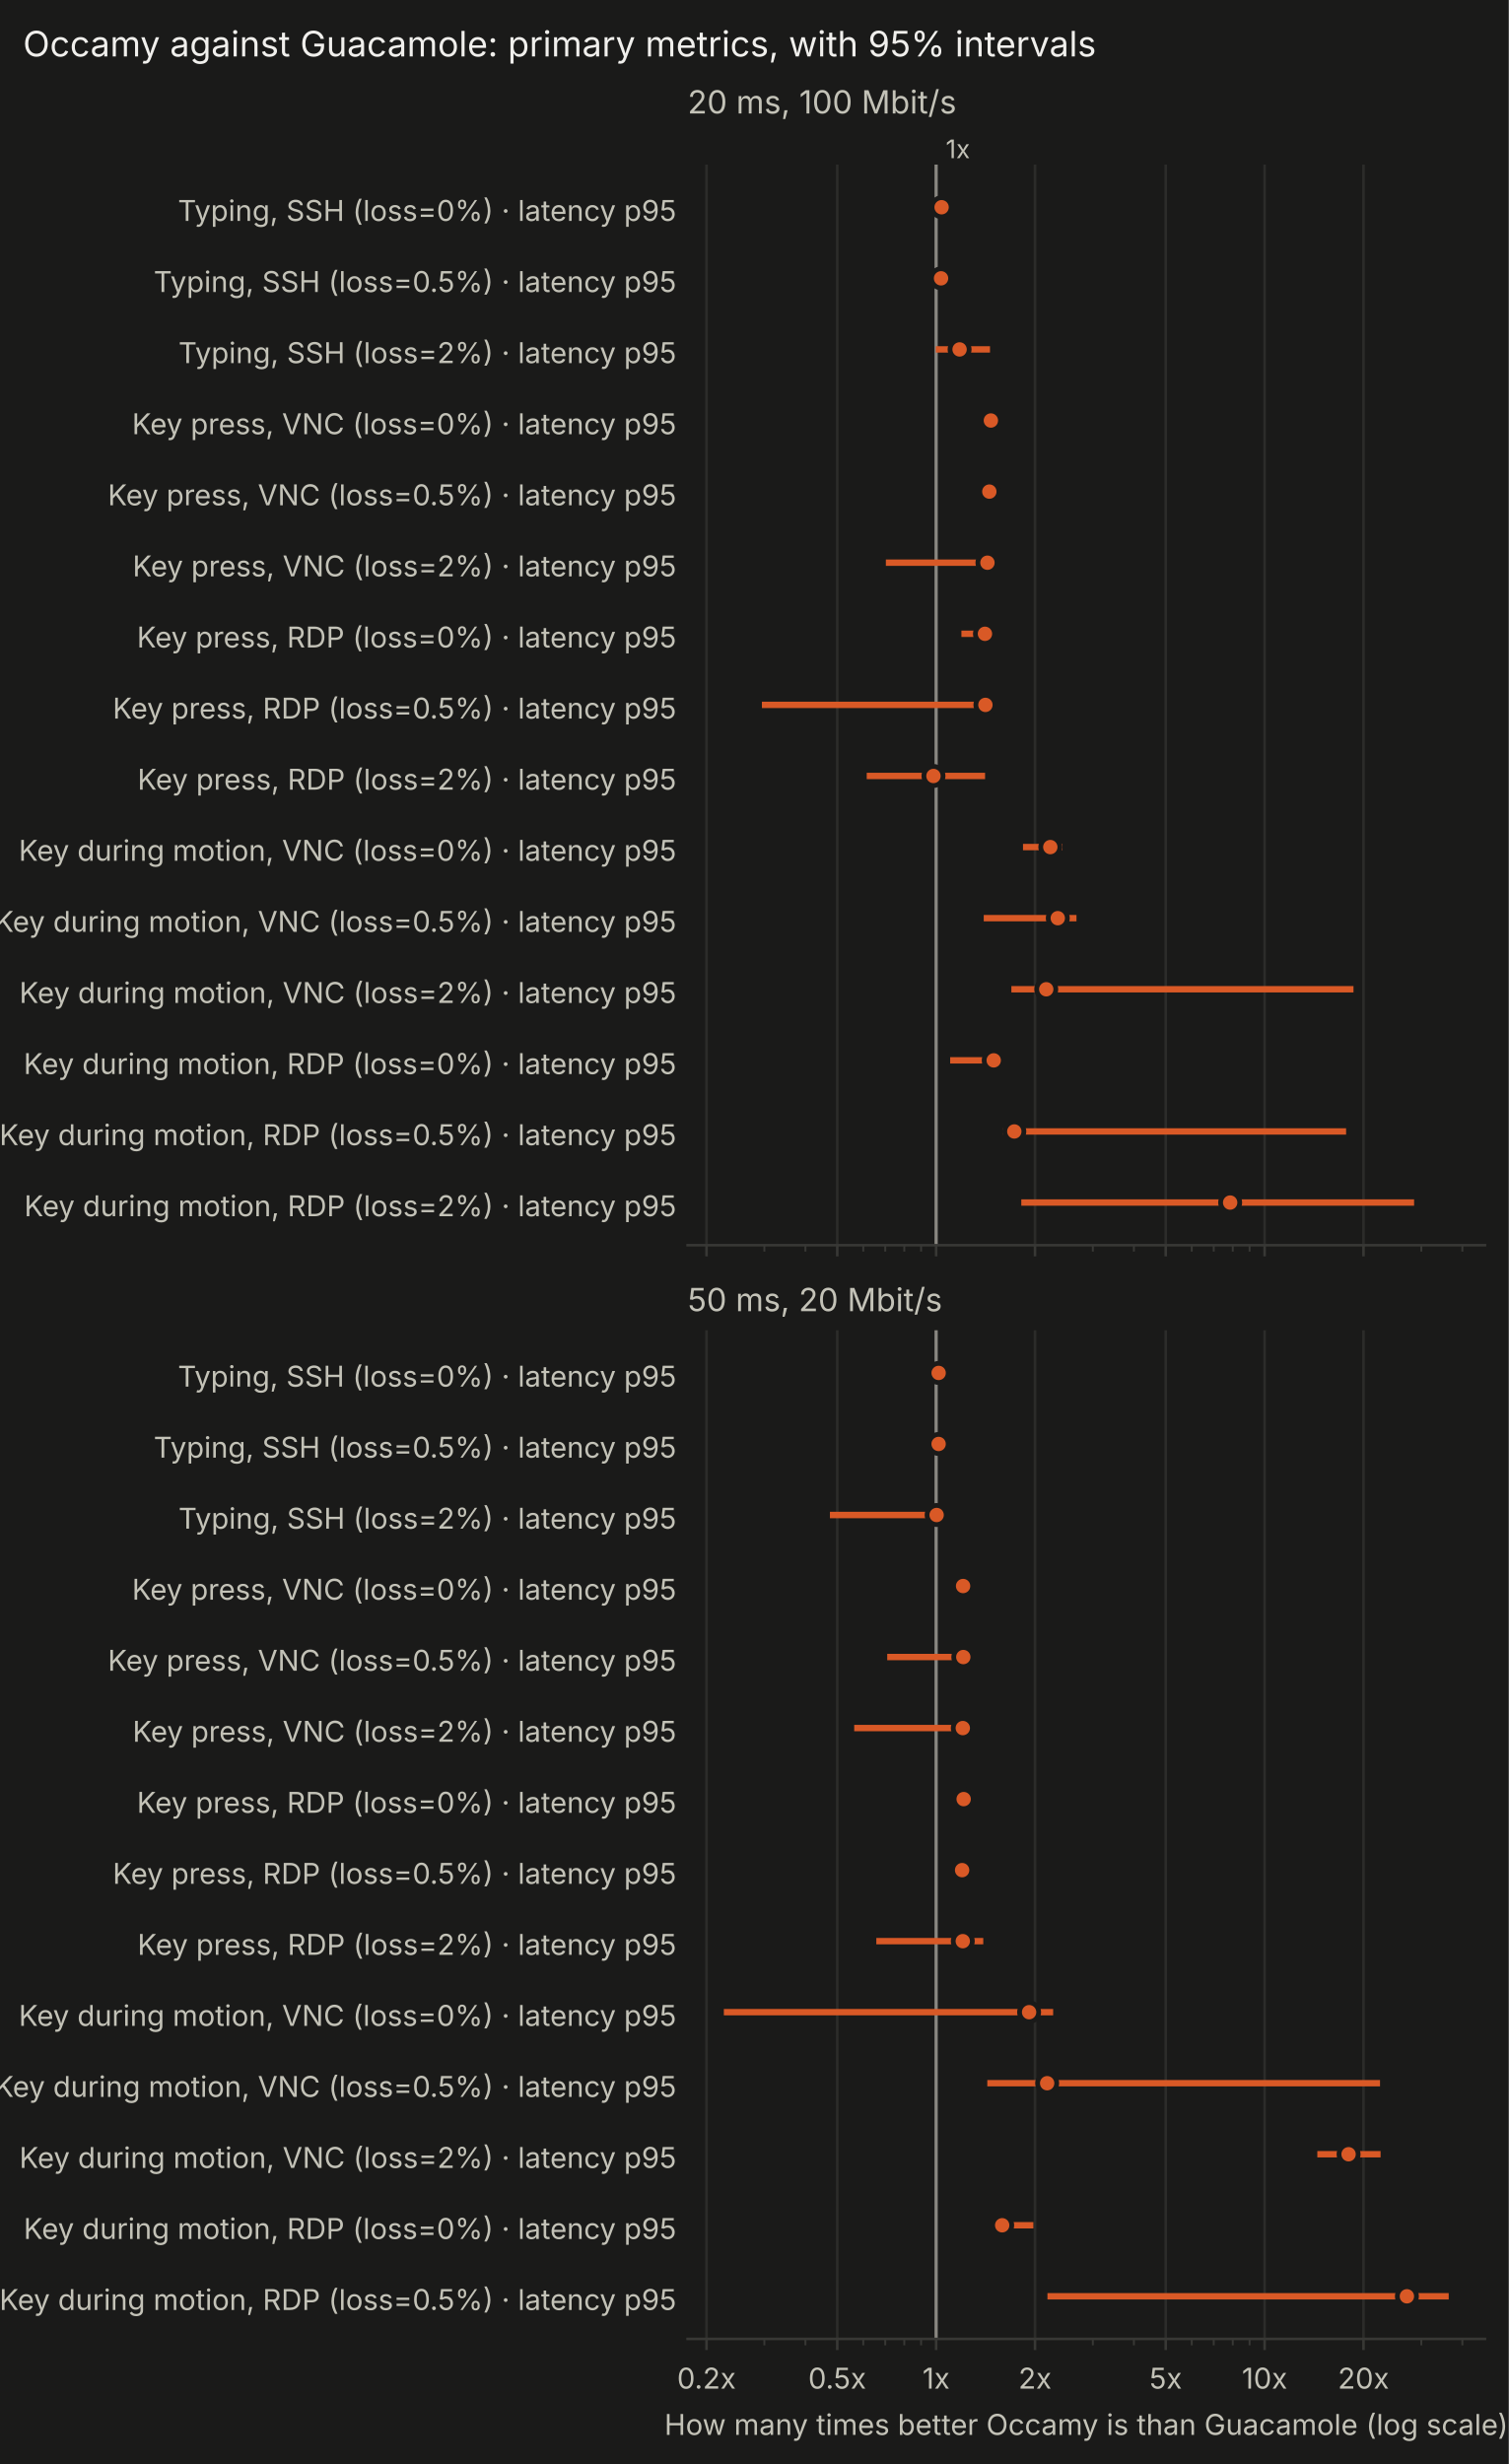
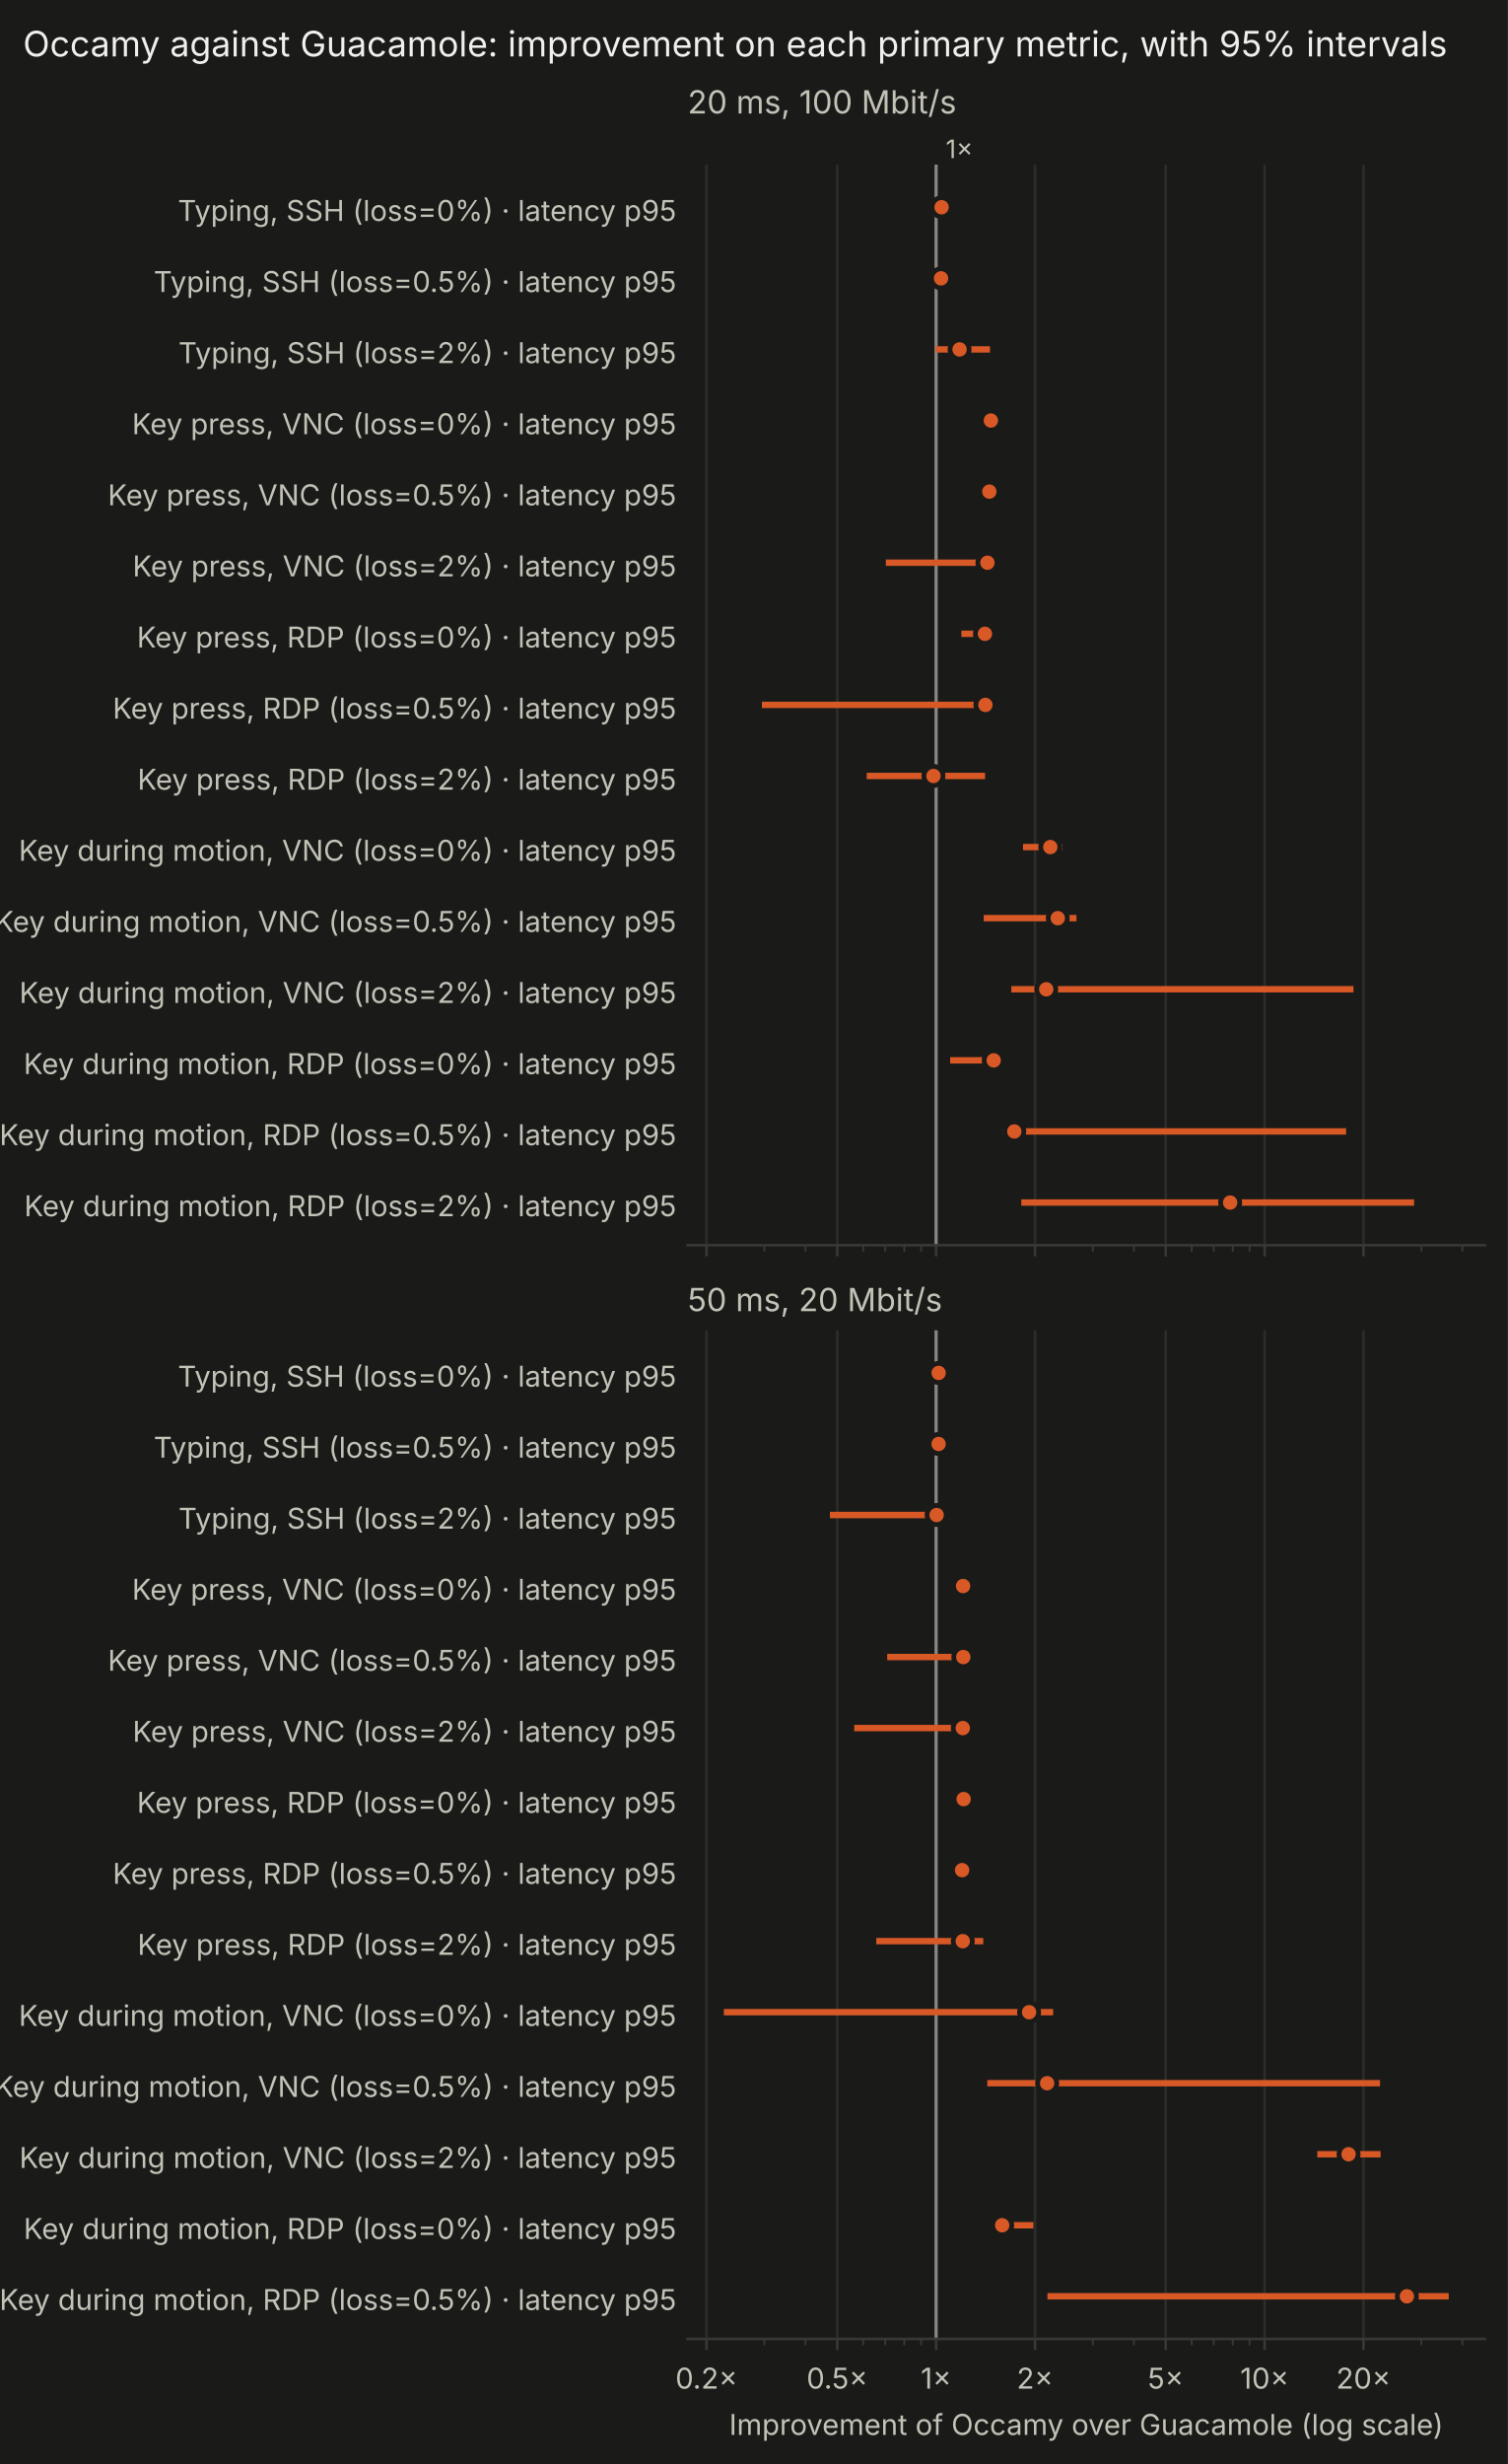
- <svg xmlns="http://www.w3.org/2000/svg" xmlns:xlink="http://www.w3.org/1999/xlink" width="472.468pt" height="771.6pt" viewBox="0 0 472.468 771.6" version="1.1">
+ <svg xmlns="http://www.w3.org/2000/svg" xmlns:xlink="http://www.w3.org/1999/xlink" width="472.2pt" height="771.6pt" viewBox="0 0 472.2 771.6" version="1.1">
  <defs>
    <style type="text/css">*{stroke-linejoin: round; stroke-linecap: butt}</style>
  </defs>
  <g id="figure_1">
    <g id="patch_1">
-       <path d="M 0 771.6  L 472.468 771.6  L 472.468 0  L 0 0  z " style="fill: #1a1a19" />
+       <path d="M 0 771.6  L 472.2 771.6  L 472.2 0  L 0 0  z " style="fill: #1a1a19" />
    </g>
    <g id="axes_1">
      <g id="patch_2">
        <path d="M 215.316 389.937  L 465 389.937  L 465 51.535  L 215.316 51.535  z " style="fill: #1a1a19" />
      </g>
      <g id="matplotlib.axis_1">
        <g id="xtick_1">
          <g id="line2d_1">
            <path d="M 221.243 389.937  L 221.243 51.535  " clip-path="url(#p86896c909a)" style="fill: none; stroke: #2c2c2a; stroke-width: 0.8; stroke-linecap: square" />
          </g>
          <g id="line2d_2">
            <defs>
              <path id="mf6e2705bc7" d="M 0 0  L 0 3.5  " style="stroke: #383835; stroke-width: 0.8" />
            </defs>
            <g>
              <use xlink:href="#mf6e2705bc7" x="221.243" y="389.937" style="fill: #383835; stroke: #383835; stroke-width: 0.8" />
            </g>
          </g>
        </g>
        <g id="xtick_2">
          <g id="line2d_3">
            <path d="M 262.175 389.937  L 262.175 51.535  " clip-path="url(#p86896c909a)" style="fill: none; stroke: #2c2c2a; stroke-width: 0.8; stroke-linecap: square" />
          </g>
          <g id="line2d_4">
            <g>
              <use xlink:href="#mf6e2705bc7" x="262.175" y="389.937" style="fill: #383835; stroke: #383835; stroke-width: 0.8" />
            </g>
          </g>
        </g>
        <g id="xtick_3">
          <g id="line2d_5">
            <path d="M 293.139 389.937  L 293.139 51.535  " clip-path="url(#p86896c909a)" style="fill: none; stroke: #2c2c2a; stroke-width: 0.8; stroke-linecap: square" />
          </g>
          <g id="line2d_6">
            <g>
              <use xlink:href="#mf6e2705bc7" x="293.139" y="389.937" style="fill: #383835; stroke: #383835; stroke-width: 0.8" />
            </g>
          </g>
        </g>
        <g id="xtick_4">
          <g id="line2d_7">
            <path d="M 324.103 389.937  L 324.103 51.535  " clip-path="url(#p86896c909a)" style="fill: none; stroke: #2c2c2a; stroke-width: 0.8; stroke-linecap: square" />
          </g>
          <g id="line2d_8">
            <g>
              <use xlink:href="#mf6e2705bc7" x="324.103" y="389.937" style="fill: #383835; stroke: #383835; stroke-width: 0.8" />
            </g>
          </g>
        </g>
        <g id="xtick_5">
          <g id="line2d_9">
            <path d="M 365.035 389.937  L 365.035 51.535  " clip-path="url(#p86896c909a)" style="fill: none; stroke: #2c2c2a; stroke-width: 0.8; stroke-linecap: square" />
          </g>
          <g id="line2d_10">
            <g>
              <use xlink:href="#mf6e2705bc7" x="365.035" y="389.937" style="fill: #383835; stroke: #383835; stroke-width: 0.8" />
            </g>
          </g>
        </g>
        <g id="xtick_6">
          <g id="line2d_11">
            <path d="M 395.999 389.937  L 395.999 51.535  " clip-path="url(#p86896c909a)" style="fill: none; stroke: #2c2c2a; stroke-width: 0.8; stroke-linecap: square" />
          </g>
          <g id="line2d_12">
            <g>
              <use xlink:href="#mf6e2705bc7" x="395.999" y="389.937" style="fill: #383835; stroke: #383835; stroke-width: 0.8" />
            </g>
          </g>
        </g>
        <g id="xtick_7">
          <g id="line2d_13">
            <path d="M 426.962 389.937  L 426.962 51.535  " clip-path="url(#p86896c909a)" style="fill: none; stroke: #2c2c2a; stroke-width: 0.8; stroke-linecap: square" />
          </g>
          <g id="line2d_14">
            <g>
              <use xlink:href="#mf6e2705bc7" x="426.962" y="389.937" style="fill: #383835; stroke: #383835; stroke-width: 0.8" />
            </g>
          </g>
        </g>
        <g id="xtick_8">
          <g id="line2d_15">
            <defs>
              <path id="mfddab9a20a" d="M 0 0  L 0 2  " style="stroke: #383835; stroke-width: 0.6" />
            </defs>
            <g>
              <use xlink:href="#mfddab9a20a" x="239.355" y="389.937" style="fill: #383835; stroke: #383835; stroke-width: 0.6" />
            </g>
          </g>
        </g>
        <g id="xtick_9">
          <g id="line2d_16">
            <g>
              <use xlink:href="#mfddab9a20a" x="252.207" y="389.937" style="fill: #383835; stroke: #383835; stroke-width: 0.6" />
            </g>
          </g>
        </g>
        <g id="xtick_10">
          <g id="line2d_17">
            <g>
              <use xlink:href="#mfddab9a20a" x="270.319" y="389.937" style="fill: #383835; stroke: #383835; stroke-width: 0.6" />
            </g>
          </g>
        </g>
        <g id="xtick_11">
          <g id="line2d_18">
            <g>
              <use xlink:href="#mfddab9a20a" x="277.205" y="389.937" style="fill: #383835; stroke: #383835; stroke-width: 0.6" />
            </g>
          </g>
        </g>
        <g id="xtick_12">
          <g id="line2d_19">
            <g>
              <use xlink:href="#mfddab9a20a" x="283.171" y="389.937" style="fill: #383835; stroke: #383835; stroke-width: 0.6" />
            </g>
          </g>
        </g>
        <g id="xtick_13">
          <g id="line2d_20">
            <g>
              <use xlink:href="#mfddab9a20a" x="288.432" y="389.937" style="fill: #383835; stroke: #383835; stroke-width: 0.6" />
            </g>
          </g>
        </g>
        <g id="xtick_14">
          <g id="line2d_21">
            <g>
              <use xlink:href="#mfddab9a20a" x="342.215" y="389.937" style="fill: #383835; stroke: #383835; stroke-width: 0.6" />
            </g>
          </g>
        </g>
        <g id="xtick_15">
          <g id="line2d_22">
            <g>
              <use xlink:href="#mfddab9a20a" x="355.066" y="389.937" style="fill: #383835; stroke: #383835; stroke-width: 0.6" />
            </g>
          </g>
        </g>
        <g id="xtick_16">
          <g id="line2d_23">
            <g>
              <use xlink:href="#mfddab9a20a" x="373.179" y="389.937" style="fill: #383835; stroke: #383835; stroke-width: 0.6" />
            </g>
          </g>
        </g>
        <g id="xtick_17">
          <g id="line2d_24">
            <g>
              <use xlink:href="#mfddab9a20a" x="380.065" y="389.937" style="fill: #383835; stroke: #383835; stroke-width: 0.6" />
            </g>
          </g>
        </g>
        <g id="xtick_18">
          <g id="line2d_25">
            <g>
              <use xlink:href="#mfddab9a20a" x="386.03" y="389.937" style="fill: #383835; stroke: #383835; stroke-width: 0.6" />
            </g>
          </g>
        </g>
        <g id="xtick_19">
          <g id="line2d_26">
            <g>
              <use xlink:href="#mfddab9a20a" x="391.292" y="389.937" style="fill: #383835; stroke: #383835; stroke-width: 0.6" />
            </g>
          </g>
        </g>
        <g id="xtick_20">
          <g id="line2d_27">
            <g>
              <use xlink:href="#mfddab9a20a" x="445.075" y="389.937" style="fill: #383835; stroke: #383835; stroke-width: 0.6" />
            </g>
          </g>
        </g>
        <g id="xtick_21">
          <g id="line2d_28">
            <g>
              <use xlink:href="#mfddab9a20a" x="457.926" y="389.937" style="fill: #383835; stroke: #383835; stroke-width: 0.6" />
            </g>
          </g>
        </g>
      </g>
      <g id="matplotlib.axis_2">
        <g id="ytick_1">
          <g id="line2d_29" />
          <g id="text_1">
            <text style="font-size: 9px; font-family: 'Inter', 'Helvetica Neue', 'Arial', 'DejaVu Sans', sans-serif; text-anchor: end; fill: #c3c2b7" x="211.816" y="69.177" transform="rotate(-0 211.8157 69.17742)">Typing, SSH (loss=0%) · latency p95</text>
          </g>
        </g>
        <g id="ytick_2">
          <g id="line2d_30" />
          <g id="text_2">
            <text style="font-size: 9px; font-family: 'Inter', 'Helvetica Neue', 'Arial', 'DejaVu Sans', sans-serif; text-anchor: end; fill: #c3c2b7" x="211.816" y="91.441" transform="rotate(-0 211.8157 91.44064)">Typing, SSH (loss=0.5%) · latency p95</text>
          </g>
        </g>
        <g id="ytick_3">
          <g id="line2d_31" />
          <g id="text_3">
            <text style="font-size: 9px; font-family: 'Inter', 'Helvetica Neue', 'Arial', 'DejaVu Sans', sans-serif; text-anchor: end; fill: #c3c2b7" x="211.816" y="113.704" transform="rotate(-0 211.8157 113.7039)">Typing, SSH (loss=2%) · latency p95</text>
          </g>
        </g>
        <g id="ytick_4">
          <g id="line2d_32" />
          <g id="text_4">
            <text style="font-size: 9px; font-family: 'Inter', 'Helvetica Neue', 'Arial', 'DejaVu Sans', sans-serif; text-anchor: end; fill: #c3c2b7" x="211.816" y="135.967" transform="rotate(-0 211.8157 135.9671)">Key press, VNC (loss=0%) · latency p95</text>
          </g>
        </g>
        <g id="ytick_5">
          <g id="line2d_33" />
          <g id="text_5">
            <text style="font-size: 9px; font-family: 'Inter', 'Helvetica Neue', 'Arial', 'DejaVu Sans', sans-serif; text-anchor: end; fill: #c3c2b7" x="211.816" y="158.23" transform="rotate(-0 211.8157 158.2303)">Key press, VNC (loss=0.5%) · latency p95</text>
          </g>
        </g>
        <g id="ytick_6">
          <g id="line2d_34" />
          <g id="text_6">
            <text style="font-size: 9px; font-family: 'Inter', 'Helvetica Neue', 'Arial', 'DejaVu Sans', sans-serif; text-anchor: end; fill: #c3c2b7" x="211.816" y="180.494" transform="rotate(-0 211.8157 180.4936)">Key press, VNC (loss=2%) · latency p95</text>
          </g>
        </g>
        <g id="ytick_7">
          <g id="line2d_35" />
          <g id="text_7">
            <text style="font-size: 9px; font-family: 'Inter', 'Helvetica Neue', 'Arial', 'DejaVu Sans', sans-serif; text-anchor: end; fill: #c3c2b7" x="211.816" y="202.757" transform="rotate(-0 211.8157 202.7568)">Key press, RDP (loss=0%) · latency p95</text>
          </g>
        </g>
        <g id="ytick_8">
          <g id="line2d_36" />
          <g id="text_8">
            <text style="font-size: 9px; font-family: 'Inter', 'Helvetica Neue', 'Arial', 'DejaVu Sans', sans-serif; text-anchor: end; fill: #c3c2b7" x="211.816" y="225.02" transform="rotate(-0 211.8157 225.02)">Key press, RDP (loss=0.5%) · latency p95</text>
          </g>
        </g>
        <g id="ytick_9">
          <g id="line2d_37" />
          <g id="text_9">
            <text style="font-size: 9px; font-family: 'Inter', 'Helvetica Neue', 'Arial', 'DejaVu Sans', sans-serif; text-anchor: end; fill: #c3c2b7" x="211.816" y="247.283" transform="rotate(-0 211.8157 247.2832)">Key press, RDP (loss=2%) · latency p95</text>
          </g>
        </g>
        <g id="ytick_10">
          <g id="line2d_38" />
          <g id="text_10">
            <text style="font-size: 9px; font-family: 'Inter', 'Helvetica Neue', 'Arial', 'DejaVu Sans', sans-serif; text-anchor: end; fill: #c3c2b7" x="211.816" y="269.546" transform="rotate(-0 211.8157 269.5465)">Key during motion, VNC (loss=0%) · latency p95</text>
          </g>
        </g>
        <g id="ytick_11">
          <g id="line2d_39" />
          <g id="text_11">
            <text style="font-size: 9px; font-family: 'Inter', 'Helvetica Neue', 'Arial', 'DejaVu Sans', sans-serif; text-anchor: end; fill: #c3c2b7" x="211.816" y="291.81" transform="rotate(-0 211.8157 291.8097)">Key during motion, VNC (loss=0.5%) · latency p95</text>
          </g>
        </g>
        <g id="ytick_12">
          <g id="line2d_40" />
          <g id="text_12">
            <text style="font-size: 9px; font-family: 'Inter', 'Helvetica Neue', 'Arial', 'DejaVu Sans', sans-serif; text-anchor: end; fill: #c3c2b7" x="211.816" y="314.073" transform="rotate(-0 211.8157 314.0729)">Key during motion, VNC (loss=2%) · latency p95</text>
          </g>
        </g>
        <g id="ytick_13">
          <g id="line2d_41" />
          <g id="text_13">
            <text style="font-size: 9px; font-family: 'Inter', 'Helvetica Neue', 'Arial', 'DejaVu Sans', sans-serif; text-anchor: end; fill: #c3c2b7" x="211.816" y="336.336" transform="rotate(-0 211.8157 336.3361)">Key during motion, RDP (loss=0%) · latency p95</text>
          </g>
        </g>
        <g id="ytick_14">
          <g id="line2d_42" />
          <g id="text_14">
            <text style="font-size: 9px; font-family: 'Inter', 'Helvetica Neue', 'Arial', 'DejaVu Sans', sans-serif; text-anchor: end; fill: #c3c2b7" x="211.816" y="358.599" transform="rotate(-0 211.8157 358.5994)">Key during motion, RDP (loss=0.5%) · latency p95</text>
          </g>
        </g>
        <g id="ytick_15">
          <g id="line2d_43" />
          <g id="text_15">
            <text style="font-size: 9px; font-family: 'Inter', 'Helvetica Neue', 'Arial', 'DejaVu Sans', sans-serif; text-anchor: end; fill: #c3c2b7" x="211.816" y="380.863" transform="rotate(-0 211.8157 380.8626)">Key during motion, RDP (loss=2%) · latency p95</text>
          </g>
        </g>
      </g>
      <g id="line2d_44">
        <path d="M 293.139 389.937  L 293.139 51.535  " clip-path="url(#p86896c909a)" style="fill: none; stroke: #898781; stroke-linecap: square" />
      </g>
      <g id="LineCollection_1">
        <path d="M 294.645 64.893  L 295.14 64.893  " clip-path="url(#p86896c909a)" style="fill: none; stroke: #d95926; stroke-width: 2" />
        <path d="M 293.242 87.157  L 295.6 87.157  " clip-path="url(#p86896c909a)" style="fill: none; stroke: #d95926; stroke-width: 2" />
        <path d="M 293.029 109.42  L 310.007 109.42  " clip-path="url(#p86896c909a)" style="fill: none; stroke: #d95926; stroke-width: 2" />
        <path d="M 310.017 131.683  L 310.745 131.683  " clip-path="url(#p86896c909a)" style="fill: none; stroke: #d95926; stroke-width: 2" />
        <path d="M 307.207 153.946  L 310.396 153.946  " clip-path="url(#p86896c909a)" style="fill: none; stroke: #d95926; stroke-width: 2" />
        <path d="M 277.397 176.21  L 310.326 176.21  " clip-path="url(#p86896c909a)" style="fill: none; stroke: #d95926; stroke-width: 2" />
        <path d="M 301.056 198.473  L 309.943 198.473  " clip-path="url(#p86896c909a)" style="fill: none; stroke: #d95926; stroke-width: 2" />
        <path d="M 238.581 220.736  L 309.936 220.736  " clip-path="url(#p86896c909a)" style="fill: none; stroke: #d95926; stroke-width: 2" />
        <path d="M 271.406 242.999  L 308.468 242.999  " clip-path="url(#p86896c909a)" style="fill: none; stroke: #d95926; stroke-width: 2" />
        <path d="M 320.343 265.262  L 332.671 265.262  " clip-path="url(#p86896c909a)" style="fill: none; stroke: #d95926; stroke-width: 2" />
        <path d="M 308.048 287.526  L 337.089 287.526  " clip-path="url(#p86896c909a)" style="fill: none; stroke: #d95926; stroke-width: 2" />
        <path d="M 316.702 309.789  L 423.833 309.789  " clip-path="url(#p86896c909a)" style="fill: none; stroke: #d95926; stroke-width: 2" />
        <path d="M 297.535 332.052  L 313.177 332.052  " clip-path="url(#p86896c909a)" style="fill: none; stroke: #d95926; stroke-width: 2" />
        <path d="M 314.074 354.315  L 421.517 354.315  " clip-path="url(#p86896c909a)" style="fill: none; stroke: #d95926; stroke-width: 2" />
        <path d="M 319.808 376.579  L 442.811 376.579  " clip-path="url(#p86896c909a)" style="fill: none; stroke: #d95926; stroke-width: 2" />
      </g>
      <g id="patch_3">
        <path d="M 215.316 389.937  L 465 389.937  " style="fill: none; stroke: #383835; stroke-width: 0.8; stroke-linejoin: miter; stroke-linecap: square" />
      </g>
      <g id="PathCollection_1">
        <defs>
          <path id="mf81dccd385" d="M 0 3  C 0.796 3 1.559 2.684 2.121 2.121  C 2.684 1.559 3 0.796 3 0  C 3 -0.796 2.684 -1.559 2.121 -2.121  C 1.559 -2.684 0.796 -3 0 -3  C -0.796 -3 -1.559 -2.684 -2.121 -2.121  C -2.684 -1.559 -3 -0.796 -3 0  C -3 0.796 -2.684 1.559 -2.121 2.121  C -1.559 2.684 -0.796 3 0 3  z " style="stroke: #1a1a19; stroke-width: 1.5" />
        </defs>
        <g clip-path="url(#p86896c909a)">
          <use xlink:href="#mf81dccd385" x="294.85" y="64.893" style="fill: #d95926; stroke: #1a1a19; stroke-width: 1.5" />
          <use xlink:href="#mf81dccd385" x="294.68" y="87.157" style="fill: #d95926; stroke: #1a1a19; stroke-width: 1.5" />
          <use xlink:href="#mf81dccd385" x="300.485" y="109.42" style="fill: #d95926; stroke: #1a1a19; stroke-width: 1.5" />
          <use xlink:href="#mf81dccd385" x="310.283" y="131.683" style="fill: #d95926; stroke: #1a1a19; stroke-width: 1.5" />
          <use xlink:href="#mf81dccd385" x="309.802" y="153.946" style="fill: #d95926; stroke: #1a1a19; stroke-width: 1.5" />
          <use xlink:href="#mf81dccd385" x="309.21" y="176.21" style="fill: #d95926; stroke: #1a1a19; stroke-width: 1.5" />
          <use xlink:href="#mf81dccd385" x="308.428" y="198.473" style="fill: #d95926; stroke: #1a1a19; stroke-width: 1.5" />
          <use xlink:href="#mf81dccd385" x="308.574" y="220.736" style="fill: #d95926; stroke: #1a1a19; stroke-width: 1.5" />
          <use xlink:href="#mf81dccd385" x="292.307" y="242.999" style="fill: #d95926; stroke: #1a1a19; stroke-width: 1.5" />
          <use xlink:href="#mf81dccd385" x="328.894" y="265.262" style="fill: #d95926; stroke: #1a1a19; stroke-width: 1.5" />
          <use xlink:href="#mf81dccd385" x="331.232" y="287.526" style="fill: #d95926; stroke: #1a1a19; stroke-width: 1.5" />
          <use xlink:href="#mf81dccd385" x="327.621" y="309.789" style="fill: #d95926; stroke: #1a1a19; stroke-width: 1.5" />
          <use xlink:href="#mf81dccd385" x="311.171" y="332.052" style="fill: #d95926; stroke: #1a1a19; stroke-width: 1.5" />
          <use xlink:href="#mf81dccd385" x="317.622" y="354.315" style="fill: #d95926; stroke: #1a1a19; stroke-width: 1.5" />
          <use xlink:href="#mf81dccd385" x="385.211" y="376.579" style="fill: #d95926; stroke: #1a1a19; stroke-width: 1.5" />
        </g>
      </g>
      <g id="text_16">
-         <text style="font-size: 8px; font-family: 'Inter', 'Helvetica Neue', 'Arial', 'DejaVu Sans', sans-serif; text-anchor: start; fill: #c3c2b7" x="296.139" y="49.535" transform="rotate(-0 296.1387 49.53548)">1x</text>
+         <text style="font-size: 8px; font-family: 'Inter', 'Helvetica Neue', 'Arial', 'DejaVu Sans', sans-serif; text-anchor: start; fill: #c3c2b7" x="296.139" y="49.535" transform="rotate(-0 296.1387 49.53548)">1×</text>
      </g>
      <g id="text_17">
        <text style="font-size: 10px; font-family: 'Inter', 'Helvetica Neue', 'Arial', 'DejaVu Sans', sans-serif; text-anchor: start; fill: #c3c2b7" x="215.316" y="35.535" transform="rotate(-0 215.3157 35.53548)">20 ms, 100 Mbit/s</text>
      </g>
    </g>
    <g id="axes_2">
      <g id="patch_4">
        <path d="M 215.316 732.43  L 465 732.43  L 465 416.589  L 215.316 416.589  z " style="fill: #1a1a19" />
      </g>
      <g id="matplotlib.axis_3">
        <g id="xtick_22">
          <g id="line2d_45">
            <path d="M 221.243 732.43  L 221.243 416.589  " clip-path="url(#p1628759f59)" style="fill: none; stroke: #2c2c2a; stroke-width: 0.8; stroke-linecap: square" />
          </g>
          <g id="line2d_46">
            <g>
              <use xlink:href="#mf6e2705bc7" x="221.243" y="732.43" style="fill: #383835; stroke: #383835; stroke-width: 0.8" />
            </g>
          </g>
          <g id="text_18">
-             <text style="font-size: 9px; font-family: 'Inter', 'Helvetica Neue', 'Arial', 'DejaVu Sans', sans-serif; text-anchor: middle; fill: #c3c2b7" x="221.243" y="747.998" transform="rotate(-0 221.2427 747.9975)">0.2x</text>
+             <text style="font-size: 9px; font-family: 'Inter', 'Helvetica Neue', 'Arial', 'DejaVu Sans', sans-serif; text-anchor: middle; fill: #c3c2b7" x="221.243" y="747.998" transform="rotate(-0 221.2427 747.9975)">0.2×</text>
          </g>
        </g>
        <g id="xtick_23">
          <g id="line2d_47">
            <path d="M 262.175 732.43  L 262.175 416.589  " clip-path="url(#p1628759f59)" style="fill: none; stroke: #2c2c2a; stroke-width: 0.8; stroke-linecap: square" />
          </g>
          <g id="line2d_48">
            <g>
              <use xlink:href="#mf6e2705bc7" x="262.175" y="732.43" style="fill: #383835; stroke: #383835; stroke-width: 0.8" />
            </g>
          </g>
          <g id="text_19">
-             <text style="font-size: 9px; font-family: 'Inter', 'Helvetica Neue', 'Arial', 'DejaVu Sans', sans-serif; text-anchor: middle; fill: #c3c2b7" x="262.175" y="747.998" transform="rotate(-0 262.1747 747.9975)">0.5x</text>
+             <text style="font-size: 9px; font-family: 'Inter', 'Helvetica Neue', 'Arial', 'DejaVu Sans', sans-serif; text-anchor: middle; fill: #c3c2b7" x="262.175" y="747.998" transform="rotate(-0 262.1747 747.9975)">0.5×</text>
          </g>
        </g>
        <g id="xtick_24">
          <g id="line2d_49">
            <path d="M 293.139 732.43  L 293.139 416.589  " clip-path="url(#p1628759f59)" style="fill: none; stroke: #2c2c2a; stroke-width: 0.8; stroke-linecap: square" />
          </g>
          <g id="line2d_50">
            <g>
              <use xlink:href="#mf6e2705bc7" x="293.139" y="732.43" style="fill: #383835; stroke: #383835; stroke-width: 0.8" />
            </g>
          </g>
          <g id="text_20">
-             <text style="font-size: 9px; font-family: 'Inter', 'Helvetica Neue', 'Arial', 'DejaVu Sans', sans-serif; text-anchor: middle; fill: #c3c2b7" x="293.139" y="747.998" transform="rotate(-0 293.1387 747.9975)">1x</text>
+             <text style="font-size: 9px; font-family: 'Inter', 'Helvetica Neue', 'Arial', 'DejaVu Sans', sans-serif; text-anchor: middle; fill: #c3c2b7" x="293.139" y="747.998" transform="rotate(-0 293.1387 747.9975)">1×</text>
          </g>
        </g>
        <g id="xtick_25">
          <g id="line2d_51">
            <path d="M 324.103 732.43  L 324.103 416.589  " clip-path="url(#p1628759f59)" style="fill: none; stroke: #2c2c2a; stroke-width: 0.8; stroke-linecap: square" />
          </g>
          <g id="line2d_52">
            <g>
              <use xlink:href="#mf6e2705bc7" x="324.103" y="732.43" style="fill: #383835; stroke: #383835; stroke-width: 0.8" />
            </g>
          </g>
          <g id="text_21">
-             <text style="font-size: 9px; font-family: 'Inter', 'Helvetica Neue', 'Arial', 'DejaVu Sans', sans-serif; text-anchor: middle; fill: #c3c2b7" x="324.103" y="747.998" transform="rotate(-0 324.1026 747.9975)">2x</text>
+             <text style="font-size: 9px; font-family: 'Inter', 'Helvetica Neue', 'Arial', 'DejaVu Sans', sans-serif; text-anchor: middle; fill: #c3c2b7" x="324.103" y="747.998" transform="rotate(-0 324.1026 747.9975)">2×</text>
          </g>
        </g>
        <g id="xtick_26">
          <g id="line2d_53">
            <path d="M 365.035 732.43  L 365.035 416.589  " clip-path="url(#p1628759f59)" style="fill: none; stroke: #2c2c2a; stroke-width: 0.8; stroke-linecap: square" />
          </g>
          <g id="line2d_54">
            <g>
              <use xlink:href="#mf6e2705bc7" x="365.035" y="732.43" style="fill: #383835; stroke: #383835; stroke-width: 0.8" />
            </g>
          </g>
          <g id="text_22">
-             <text style="font-size: 9px; font-family: 'Inter', 'Helvetica Neue', 'Arial', 'DejaVu Sans', sans-serif; text-anchor: middle; fill: #c3c2b7" x="365.035" y="747.998" transform="rotate(-0 365.0346 747.9975)">5x</text>
+             <text style="font-size: 9px; font-family: 'Inter', 'Helvetica Neue', 'Arial', 'DejaVu Sans', sans-serif; text-anchor: middle; fill: #c3c2b7" x="365.035" y="747.998" transform="rotate(-0 365.0346 747.9975)">5×</text>
          </g>
        </g>
        <g id="xtick_27">
          <g id="line2d_55">
            <path d="M 395.999 732.43  L 395.999 416.589  " clip-path="url(#p1628759f59)" style="fill: none; stroke: #2c2c2a; stroke-width: 0.8; stroke-linecap: square" />
          </g>
          <g id="line2d_56">
            <g>
              <use xlink:href="#mf6e2705bc7" x="395.999" y="732.43" style="fill: #383835; stroke: #383835; stroke-width: 0.8" />
            </g>
          </g>
          <g id="text_23">
-             <text style="font-size: 9px; font-family: 'Inter', 'Helvetica Neue', 'Arial', 'DejaVu Sans', sans-serif; text-anchor: middle; fill: #c3c2b7" x="395.999" y="747.998" transform="rotate(-0 395.9986 747.9975)">10x</text>
+             <text style="font-size: 9px; font-family: 'Inter', 'Helvetica Neue', 'Arial', 'DejaVu Sans', sans-serif; text-anchor: middle; fill: #c3c2b7" x="395.999" y="747.998" transform="rotate(-0 395.9986 747.9975)">10×</text>
          </g>
        </g>
        <g id="xtick_28">
          <g id="line2d_57">
            <path d="M 426.962 732.43  L 426.962 416.589  " clip-path="url(#p1628759f59)" style="fill: none; stroke: #2c2c2a; stroke-width: 0.8; stroke-linecap: square" />
          </g>
          <g id="line2d_58">
            <g>
              <use xlink:href="#mf6e2705bc7" x="426.962" y="732.43" style="fill: #383835; stroke: #383835; stroke-width: 0.8" />
            </g>
          </g>
          <g id="text_24">
-             <text style="font-size: 9px; font-family: 'Inter', 'Helvetica Neue', 'Arial', 'DejaVu Sans', sans-serif; text-anchor: middle; fill: #c3c2b7" x="426.962" y="747.998" transform="rotate(-0 426.9625 747.9975)">20x</text>
+             <text style="font-size: 9px; font-family: 'Inter', 'Helvetica Neue', 'Arial', 'DejaVu Sans', sans-serif; text-anchor: middle; fill: #c3c2b7" x="426.962" y="747.998" transform="rotate(-0 426.9625 747.9975)">20×</text>
          </g>
        </g>
        <g id="xtick_29">
          <g id="line2d_59">
            <g>
              <use xlink:href="#mfddab9a20a" x="239.355" y="732.43" style="fill: #383835; stroke: #383835; stroke-width: 0.6" />
            </g>
          </g>
        </g>
        <g id="xtick_30">
          <g id="line2d_60">
            <g>
              <use xlink:href="#mfddab9a20a" x="252.207" y="732.43" style="fill: #383835; stroke: #383835; stroke-width: 0.6" />
            </g>
          </g>
        </g>
        <g id="xtick_31">
          <g id="line2d_61">
            <g>
              <use xlink:href="#mfddab9a20a" x="270.319" y="732.43" style="fill: #383835; stroke: #383835; stroke-width: 0.6" />
            </g>
          </g>
        </g>
        <g id="xtick_32">
          <g id="line2d_62">
            <g>
              <use xlink:href="#mfddab9a20a" x="277.205" y="732.43" style="fill: #383835; stroke: #383835; stroke-width: 0.6" />
            </g>
          </g>
        </g>
        <g id="xtick_33">
          <g id="line2d_63">
            <g>
              <use xlink:href="#mfddab9a20a" x="283.171" y="732.43" style="fill: #383835; stroke: #383835; stroke-width: 0.6" />
            </g>
          </g>
        </g>
        <g id="xtick_34">
          <g id="line2d_64">
            <g>
              <use xlink:href="#mfddab9a20a" x="288.432" y="732.43" style="fill: #383835; stroke: #383835; stroke-width: 0.6" />
            </g>
          </g>
        </g>
        <g id="xtick_35">
          <g id="line2d_65">
            <g>
              <use xlink:href="#mfddab9a20a" x="342.215" y="732.43" style="fill: #383835; stroke: #383835; stroke-width: 0.6" />
            </g>
          </g>
        </g>
        <g id="xtick_36">
          <g id="line2d_66">
            <g>
              <use xlink:href="#mfddab9a20a" x="355.066" y="732.43" style="fill: #383835; stroke: #383835; stroke-width: 0.6" />
            </g>
          </g>
        </g>
        <g id="xtick_37">
          <g id="line2d_67">
            <g>
              <use xlink:href="#mfddab9a20a" x="373.179" y="732.43" style="fill: #383835; stroke: #383835; stroke-width: 0.6" />
            </g>
          </g>
        </g>
        <g id="xtick_38">
          <g id="line2d_68">
            <g>
              <use xlink:href="#mfddab9a20a" x="380.065" y="732.43" style="fill: #383835; stroke: #383835; stroke-width: 0.6" />
            </g>
          </g>
        </g>
        <g id="xtick_39">
          <g id="line2d_69">
            <g>
              <use xlink:href="#mfddab9a20a" x="386.03" y="732.43" style="fill: #383835; stroke: #383835; stroke-width: 0.6" />
            </g>
          </g>
        </g>
        <g id="xtick_40">
          <g id="line2d_70">
            <g>
              <use xlink:href="#mfddab9a20a" x="391.292" y="732.43" style="fill: #383835; stroke: #383835; stroke-width: 0.6" />
            </g>
          </g>
        </g>
        <g id="xtick_41">
          <g id="line2d_71">
            <g>
              <use xlink:href="#mfddab9a20a" x="445.075" y="732.43" style="fill: #383835; stroke: #383835; stroke-width: 0.6" />
            </g>
          </g>
        </g>
        <g id="xtick_42">
          <g id="line2d_72">
            <g>
              <use xlink:href="#mfddab9a20a" x="457.926" y="732.43" style="fill: #383835; stroke: #383835; stroke-width: 0.6" />
            </g>
          </g>
        </g>
        <g id="text_25">
-           <text style="font-size: 9px; font-family: 'Inter', 'Helvetica Neue', 'Arial', 'DejaVu Sans', sans-serif; text-anchor: middle; fill: #c3c2b7" x="340.158" y="762.483" transform="rotate(-0 340.1577 762.4825)">How many times better Occamy is than Guacamole (log scale)</text>
+           <text style="font-size: 9px; font-family: 'Inter', 'Helvetica Neue', 'Arial', 'DejaVu Sans', sans-serif; text-anchor: middle; fill: #c3c2b7" x="340.158" y="762.483" transform="rotate(-0 340.1577 762.4825)">Improvement of Occamy over Guacamole (log scale)</text>
        </g>
      </g>
      <g id="matplotlib.axis_4">
        <g id="ytick_16">
          <g id="line2d_73" />
          <g id="text_26">
            <text style="font-size: 9px; font-family: 'Inter', 'Helvetica Neue', 'Arial', 'DejaVu Sans', sans-serif; text-anchor: end; fill: #c3c2b7" x="211.816" y="434.218" transform="rotate(-0 211.8157 434.2179)">Typing, SSH (loss=0%) · latency p95</text>
          </g>
        </g>
        <g id="ytick_17">
          <g id="line2d_74" />
          <g id="text_27">
            <text style="font-size: 9px; font-family: 'Inter', 'Helvetica Neue', 'Arial', 'DejaVu Sans', sans-serif; text-anchor: end; fill: #c3c2b7" x="211.816" y="456.46" transform="rotate(-0 211.8157 456.4603)">Typing, SSH (loss=0.5%) · latency p95</text>
          </g>
        </g>
        <g id="ytick_18">
          <g id="line2d_75" />
          <g id="text_28">
            <text style="font-size: 9px; font-family: 'Inter', 'Helvetica Neue', 'Arial', 'DejaVu Sans', sans-serif; text-anchor: end; fill: #c3c2b7" x="211.816" y="478.703" transform="rotate(-0 211.8157 478.7026)">Typing, SSH (loss=2%) · latency p95</text>
          </g>
        </g>
        <g id="ytick_19">
          <g id="line2d_76" />
          <g id="text_29">
            <text style="font-size: 9px; font-family: 'Inter', 'Helvetica Neue', 'Arial', 'DejaVu Sans', sans-serif; text-anchor: end; fill: #c3c2b7" x="211.816" y="500.945" transform="rotate(-0 211.8157 500.9449)">Key press, VNC (loss=0%) · latency p95</text>
          </g>
        </g>
        <g id="ytick_20">
          <g id="line2d_77" />
          <g id="text_30">
            <text style="font-size: 9px; font-family: 'Inter', 'Helvetica Neue', 'Arial', 'DejaVu Sans', sans-serif; text-anchor: end; fill: #c3c2b7" x="211.816" y="523.187" transform="rotate(-0 211.8157 523.1872)">Key press, VNC (loss=0.5%) · latency p95</text>
          </g>
        </g>
        <g id="ytick_21">
          <g id="line2d_78" />
          <g id="text_31">
            <text style="font-size: 9px; font-family: 'Inter', 'Helvetica Neue', 'Arial', 'DejaVu Sans', sans-serif; text-anchor: end; fill: #c3c2b7" x="211.816" y="545.43" transform="rotate(-0 211.8157 545.4295)">Key press, VNC (loss=2%) · latency p95</text>
          </g>
        </g>
        <g id="ytick_22">
          <g id="line2d_79" />
          <g id="text_32">
            <text style="font-size: 9px; font-family: 'Inter', 'Helvetica Neue', 'Arial', 'DejaVu Sans', sans-serif; text-anchor: end; fill: #c3c2b7" x="211.816" y="567.672" transform="rotate(-0 211.8157 567.6719)">Key press, RDP (loss=0%) · latency p95</text>
          </g>
        </g>
        <g id="ytick_23">
          <g id="line2d_80" />
          <g id="text_33">
            <text style="font-size: 9px; font-family: 'Inter', 'Helvetica Neue', 'Arial', 'DejaVu Sans', sans-serif; text-anchor: end; fill: #c3c2b7" x="211.816" y="589.914" transform="rotate(-0 211.8157 589.9142)">Key press, RDP (loss=0.5%) · latency p95</text>
          </g>
        </g>
        <g id="ytick_24">
          <g id="line2d_81" />
          <g id="text_34">
            <text style="font-size: 9px; font-family: 'Inter', 'Helvetica Neue', 'Arial', 'DejaVu Sans', sans-serif; text-anchor: end; fill: #c3c2b7" x="211.816" y="612.157" transform="rotate(-0 211.8157 612.1565)">Key press, RDP (loss=2%) · latency p95</text>
          </g>
        </g>
        <g id="ytick_25">
          <g id="line2d_82" />
          <g id="text_35">
            <text style="font-size: 9px; font-family: 'Inter', 'Helvetica Neue', 'Arial', 'DejaVu Sans', sans-serif; text-anchor: end; fill: #c3c2b7" x="211.816" y="634.399" transform="rotate(-0 211.8157 634.3988)">Key during motion, VNC (loss=0%) · latency p95</text>
          </g>
        </g>
        <g id="ytick_26">
          <g id="line2d_83" />
          <g id="text_36">
            <text style="font-size: 9px; font-family: 'Inter', 'Helvetica Neue', 'Arial', 'DejaVu Sans', sans-serif; text-anchor: end; fill: #c3c2b7" x="211.816" y="656.641" transform="rotate(-0 211.8157 656.6412)">Key during motion, VNC (loss=0.5%) · latency p95</text>
          </g>
        </g>
        <g id="ytick_27">
          <g id="line2d_84" />
          <g id="text_37">
            <text style="font-size: 9px; font-family: 'Inter', 'Helvetica Neue', 'Arial', 'DejaVu Sans', sans-serif; text-anchor: end; fill: #c3c2b7" x="211.816" y="678.883" transform="rotate(-0 211.8157 678.8835)">Key during motion, VNC (loss=2%) · latency p95</text>
          </g>
        </g>
        <g id="ytick_28">
          <g id="line2d_85" />
          <g id="text_38">
            <text style="font-size: 9px; font-family: 'Inter', 'Helvetica Neue', 'Arial', 'DejaVu Sans', sans-serif; text-anchor: end; fill: #c3c2b7" x="211.816" y="701.126" transform="rotate(-0 211.8157 701.1258)">Key during motion, RDP (loss=0%) · latency p95</text>
          </g>
        </g>
        <g id="ytick_29">
          <g id="line2d_86" />
          <g id="text_39">
            <text style="font-size: 9px; font-family: 'Inter', 'Helvetica Neue', 'Arial', 'DejaVu Sans', sans-serif; text-anchor: end; fill: #c3c2b7" x="211.816" y="723.368" transform="rotate(-0 211.8157 723.3681)">Key during motion, RDP (loss=0.5%) · latency p95</text>
          </g>
        </g>
      </g>
      <g id="line2d_87">
        <path d="M 293.139 732.43  L 293.139 416.589  " clip-path="url(#p1628759f59)" style="fill: none; stroke: #898781; stroke-linecap: square" />
      </g>
      <g id="LineCollection_2">
        <path d="M 293.65 429.934  L 296.062 429.934  " clip-path="url(#p1628759f59)" style="fill: none; stroke: #d95926; stroke-width: 2" />
        <path d="M 293.764 452.176  L 294.48 452.176  " clip-path="url(#p1628759f59)" style="fill: none; stroke: #d95926; stroke-width: 2" />
        <path d="M 259.878 474.419  L 294.23 474.419  " clip-path="url(#p1628759f59)" style="fill: none; stroke: #d95926; stroke-width: 2" />
        <path d="M 301.257 496.661  L 303.949 496.661  " clip-path="url(#p1628759f59)" style="fill: none; stroke: #d95926; stroke-width: 2" />
        <path d="M 277.825 518.903  L 303.644 518.903  " clip-path="url(#p1628759f59)" style="fill: none; stroke: #d95926; stroke-width: 2" />
        <path d="M 267.485 541.146  L 301.887 541.146  " clip-path="url(#p1628759f59)" style="fill: none; stroke: #d95926; stroke-width: 2" />
        <path d="M 301.158 563.388  L 302.071 563.388  " clip-path="url(#p1628759f59)" style="fill: none; stroke: #d95926; stroke-width: 2" />
        <path d="M 299.764 585.63  L 301.989 585.63  " clip-path="url(#p1628759f59)" style="fill: none; stroke: #d95926; stroke-width: 2" />
        <path d="M 274.409 607.873  L 307.901 607.873  " clip-path="url(#p1628759f59)" style="fill: none; stroke: #d95926; stroke-width: 2" />
        <path d="M 226.665 630.115  L 329.785 630.115  " clip-path="url(#p1628759f59)" style="fill: none; stroke: #d95926; stroke-width: 2" />
        <path d="M 309.165 652.357  L 432.138 652.357  " clip-path="url(#p1628759f59)" style="fill: none; stroke: #d95926; stroke-width: 2" />
        <path d="M 412.506 674.599  L 432.316 674.599  " clip-path="url(#p1628759f59)" style="fill: none; stroke: #d95926; stroke-width: 2" />
        <path d="M 312.649 696.842  L 323.595 696.842  " clip-path="url(#p1628759f59)" style="fill: none; stroke: #d95926; stroke-width: 2" />
        <path d="M 328 719.084  L 453.65 719.084  " clip-path="url(#p1628759f59)" style="fill: none; stroke: #d95926; stroke-width: 2" />
      </g>
      <g id="patch_5">
        <path d="M 215.316 732.43  L 465 732.43  " style="fill: none; stroke: #383835; stroke-width: 0.8; stroke-linejoin: miter; stroke-linecap: square" />
      </g>
      <g id="PathCollection_2">
        <g clip-path="url(#p1628759f59)">
          <use xlink:href="#mf81dccd385" x="293.926" y="429.934" style="fill: #d95926; stroke: #1a1a19; stroke-width: 1.5" />
          <use xlink:href="#mf81dccd385" x="293.916" y="452.176" style="fill: #d95926; stroke: #1a1a19; stroke-width: 1.5" />
          <use xlink:href="#mf81dccd385" x="293.295" y="474.419" style="fill: #d95926; stroke: #1a1a19; stroke-width: 1.5" />
          <use xlink:href="#mf81dccd385" x="301.582" y="496.661" style="fill: #d95926; stroke: #1a1a19; stroke-width: 1.5" />
          <use xlink:href="#mf81dccd385" x="301.651" y="518.903" style="fill: #d95926; stroke: #1a1a19; stroke-width: 1.5" />
          <use xlink:href="#mf81dccd385" x="301.492" y="541.146" style="fill: #d95926; stroke: #1a1a19; stroke-width: 1.5" />
          <use xlink:href="#mf81dccd385" x="301.759" y="563.388" style="fill: #d95926; stroke: #1a1a19; stroke-width: 1.5" />
          <use xlink:href="#mf81dccd385" x="301.277" y="585.63" style="fill: #d95926; stroke: #1a1a19; stroke-width: 1.5" />
          <use xlink:href="#mf81dccd385" x="301.488" y="607.873" style="fill: #d95926; stroke: #1a1a19; stroke-width: 1.5" />
          <use xlink:href="#mf81dccd385" x="322.254" y="630.115" style="fill: #d95926; stroke: #1a1a19; stroke-width: 1.5" />
          <use xlink:href="#mf81dccd385" x="327.907" y="652.357" style="fill: #d95926; stroke: #1a1a19; stroke-width: 1.5" />
          <use xlink:href="#mf81dccd385" x="422.292" y="674.599" style="fill: #d95926; stroke: #1a1a19; stroke-width: 1.5" />
          <use xlink:href="#mf81dccd385" x="313.825" y="696.842" style="fill: #d95926; stroke: #1a1a19; stroke-width: 1.5" />
          <use xlink:href="#mf81dccd385" x="440.555" y="719.084" style="fill: #d95926; stroke: #1a1a19; stroke-width: 1.5" />
        </g>
      </g>
      <g id="text_40">
        <text style="font-size: 10px; font-family: 'Inter', 'Helvetica Neue', 'Arial', 'DejaVu Sans', sans-serif; text-anchor: start; fill: #c3c2b7" x="215.316" y="410.589" transform="rotate(-0 215.3157 410.5885)">50 ms, 20 Mbit/s</text>
      </g>
    </g>
    <g id="text_41">
-       <text style="font-size: 11px; font-family: 'Inter', 'Helvetica Neue', 'Arial', 'DejaVu Sans', sans-serif; text-anchor: start; fill: #f0efec" x="7.2" y="17.672" transform="rotate(-0 7.2 17.672)">Occamy against Guacamole: primary metrics, with 95% intervals</text>
+       <text style="font-size: 11px; font-family: 'Inter', 'Helvetica Neue', 'Arial', 'DejaVu Sans', sans-serif; text-anchor: start; fill: #f0efec" x="7.2" y="17.672" transform="rotate(-0 7.2 17.672)">Occamy against Guacamole: improvement on each primary metric, with 95% intervals</text>
    </g>
  </g>
  <defs>
    <clipPath id="p86896c909a">
      <rect x="215.316" y="51.535" width="249.684" height="338.401" />
    </clipPath>
    <clipPath id="p1628759f59">
      <rect x="215.316" y="416.589" width="249.684" height="315.841" />
    </clipPath>
  </defs>
</svg>
